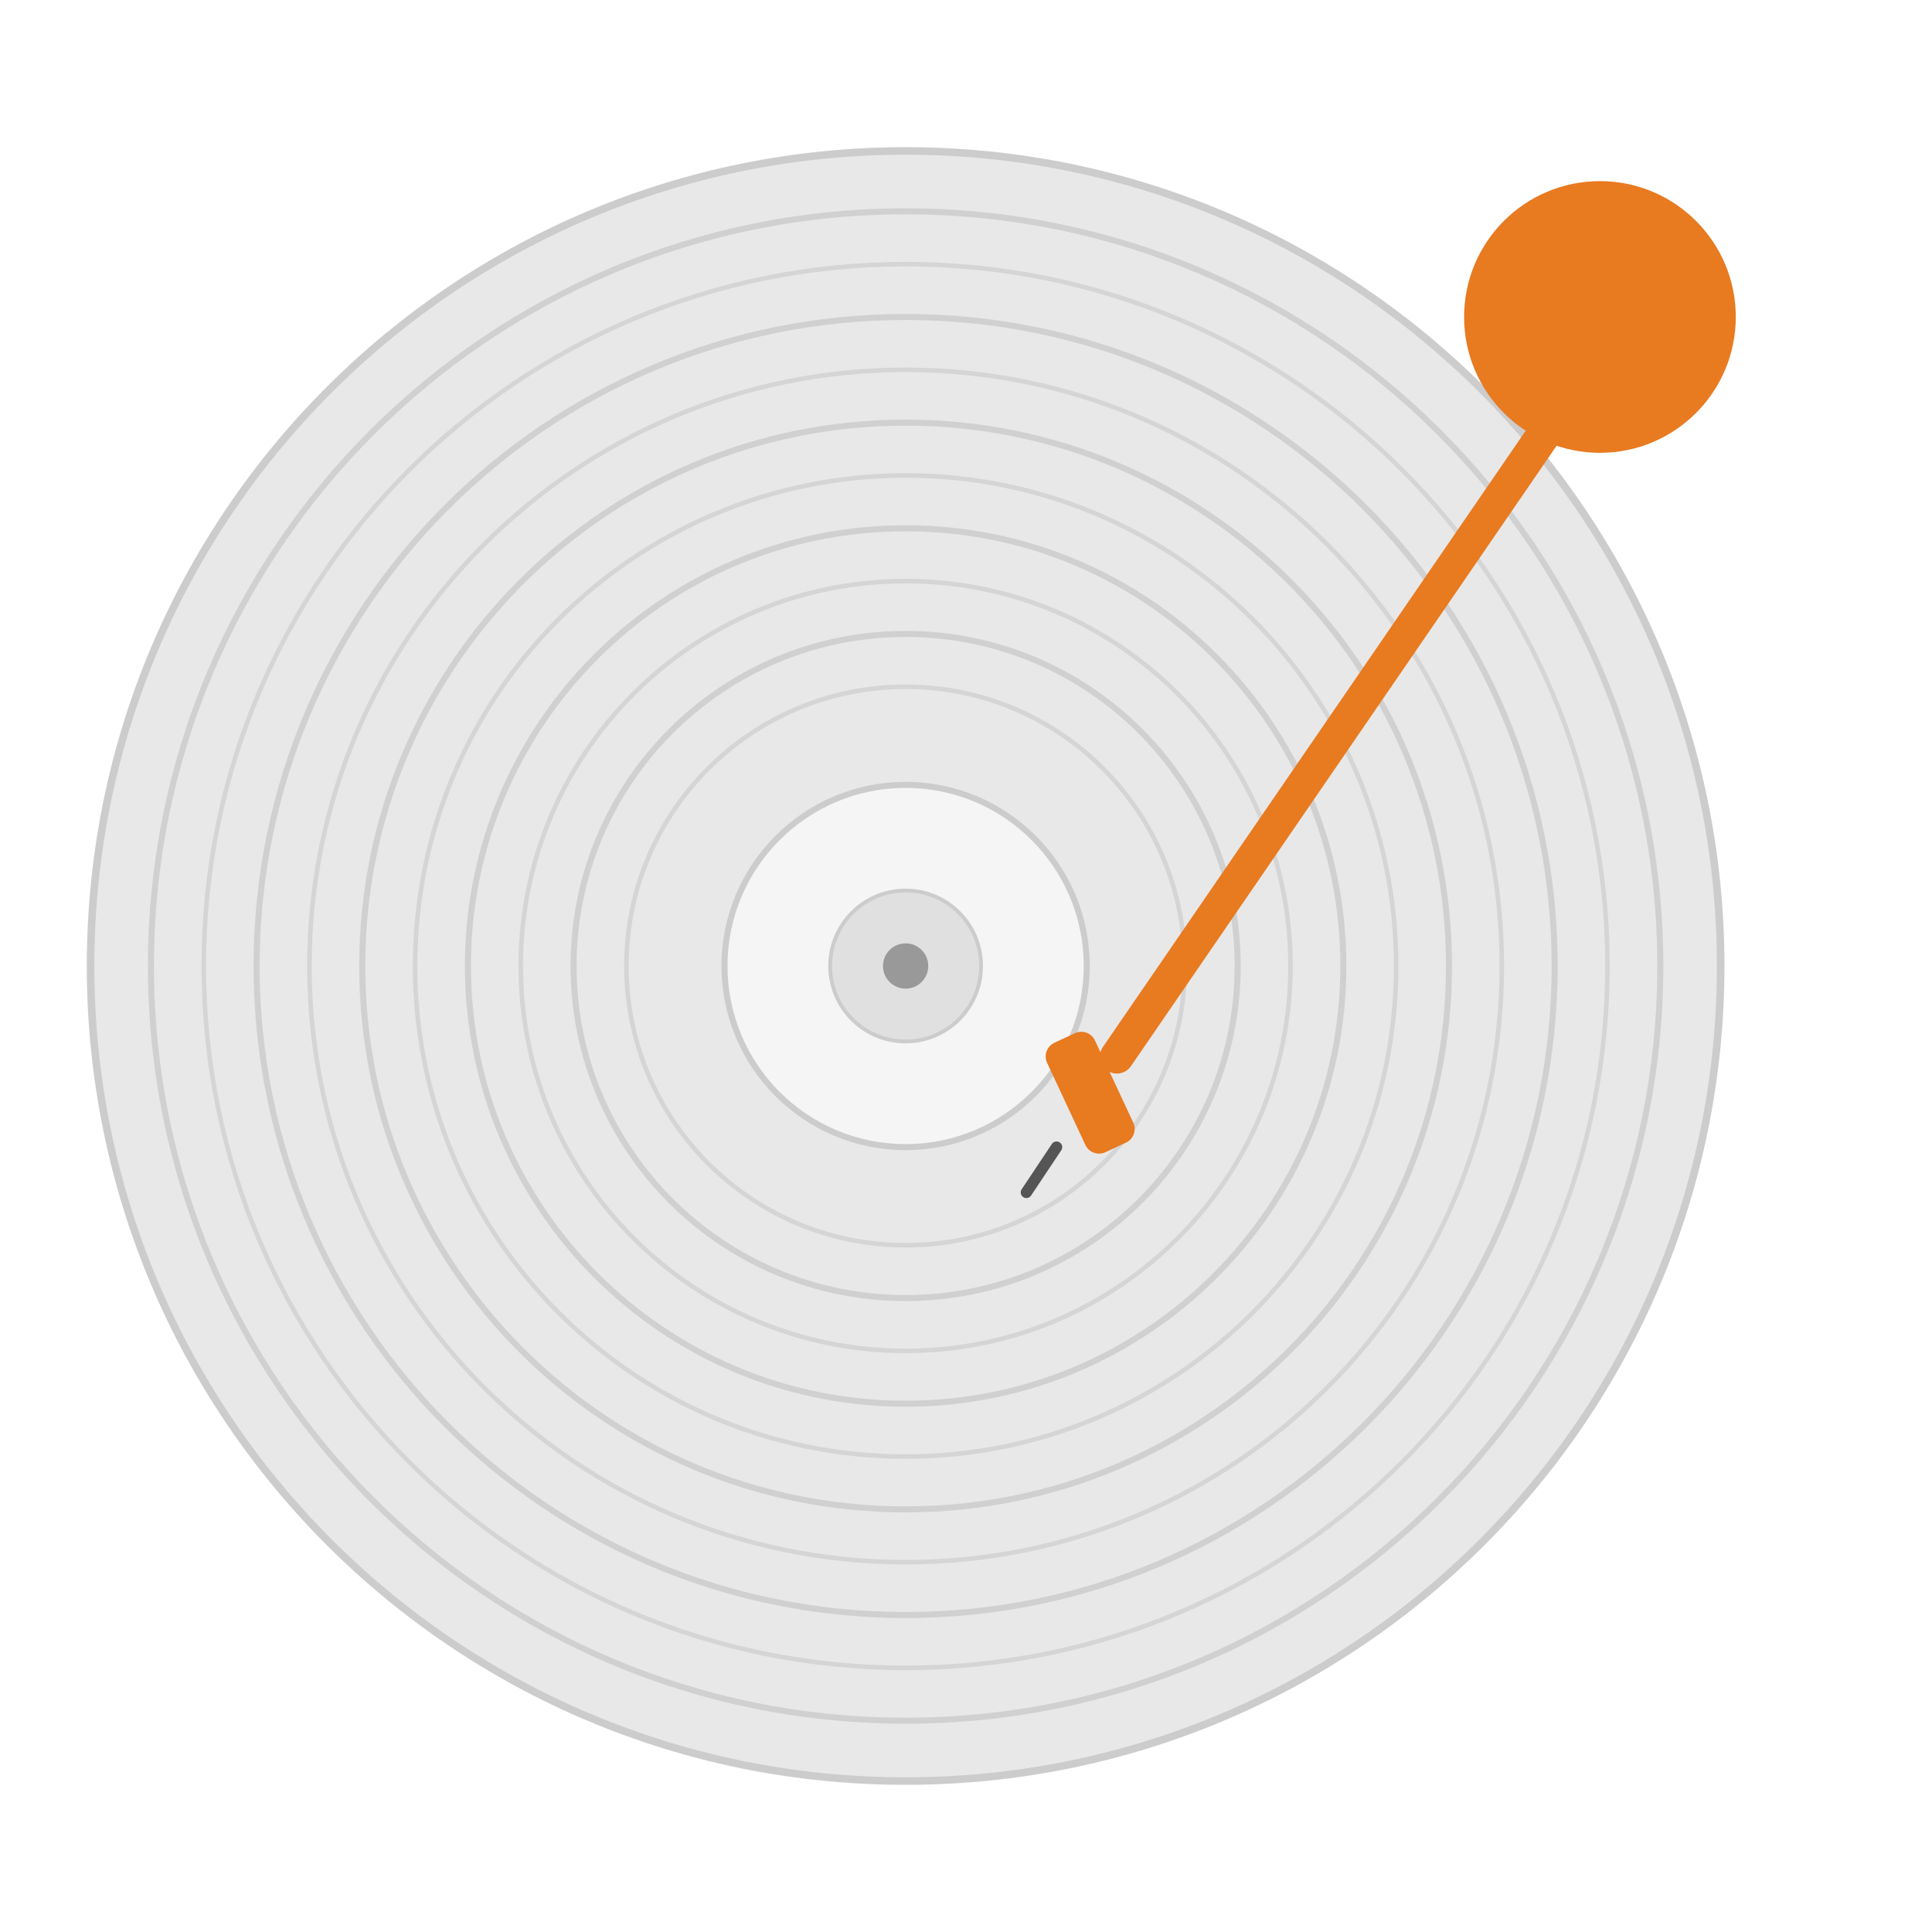
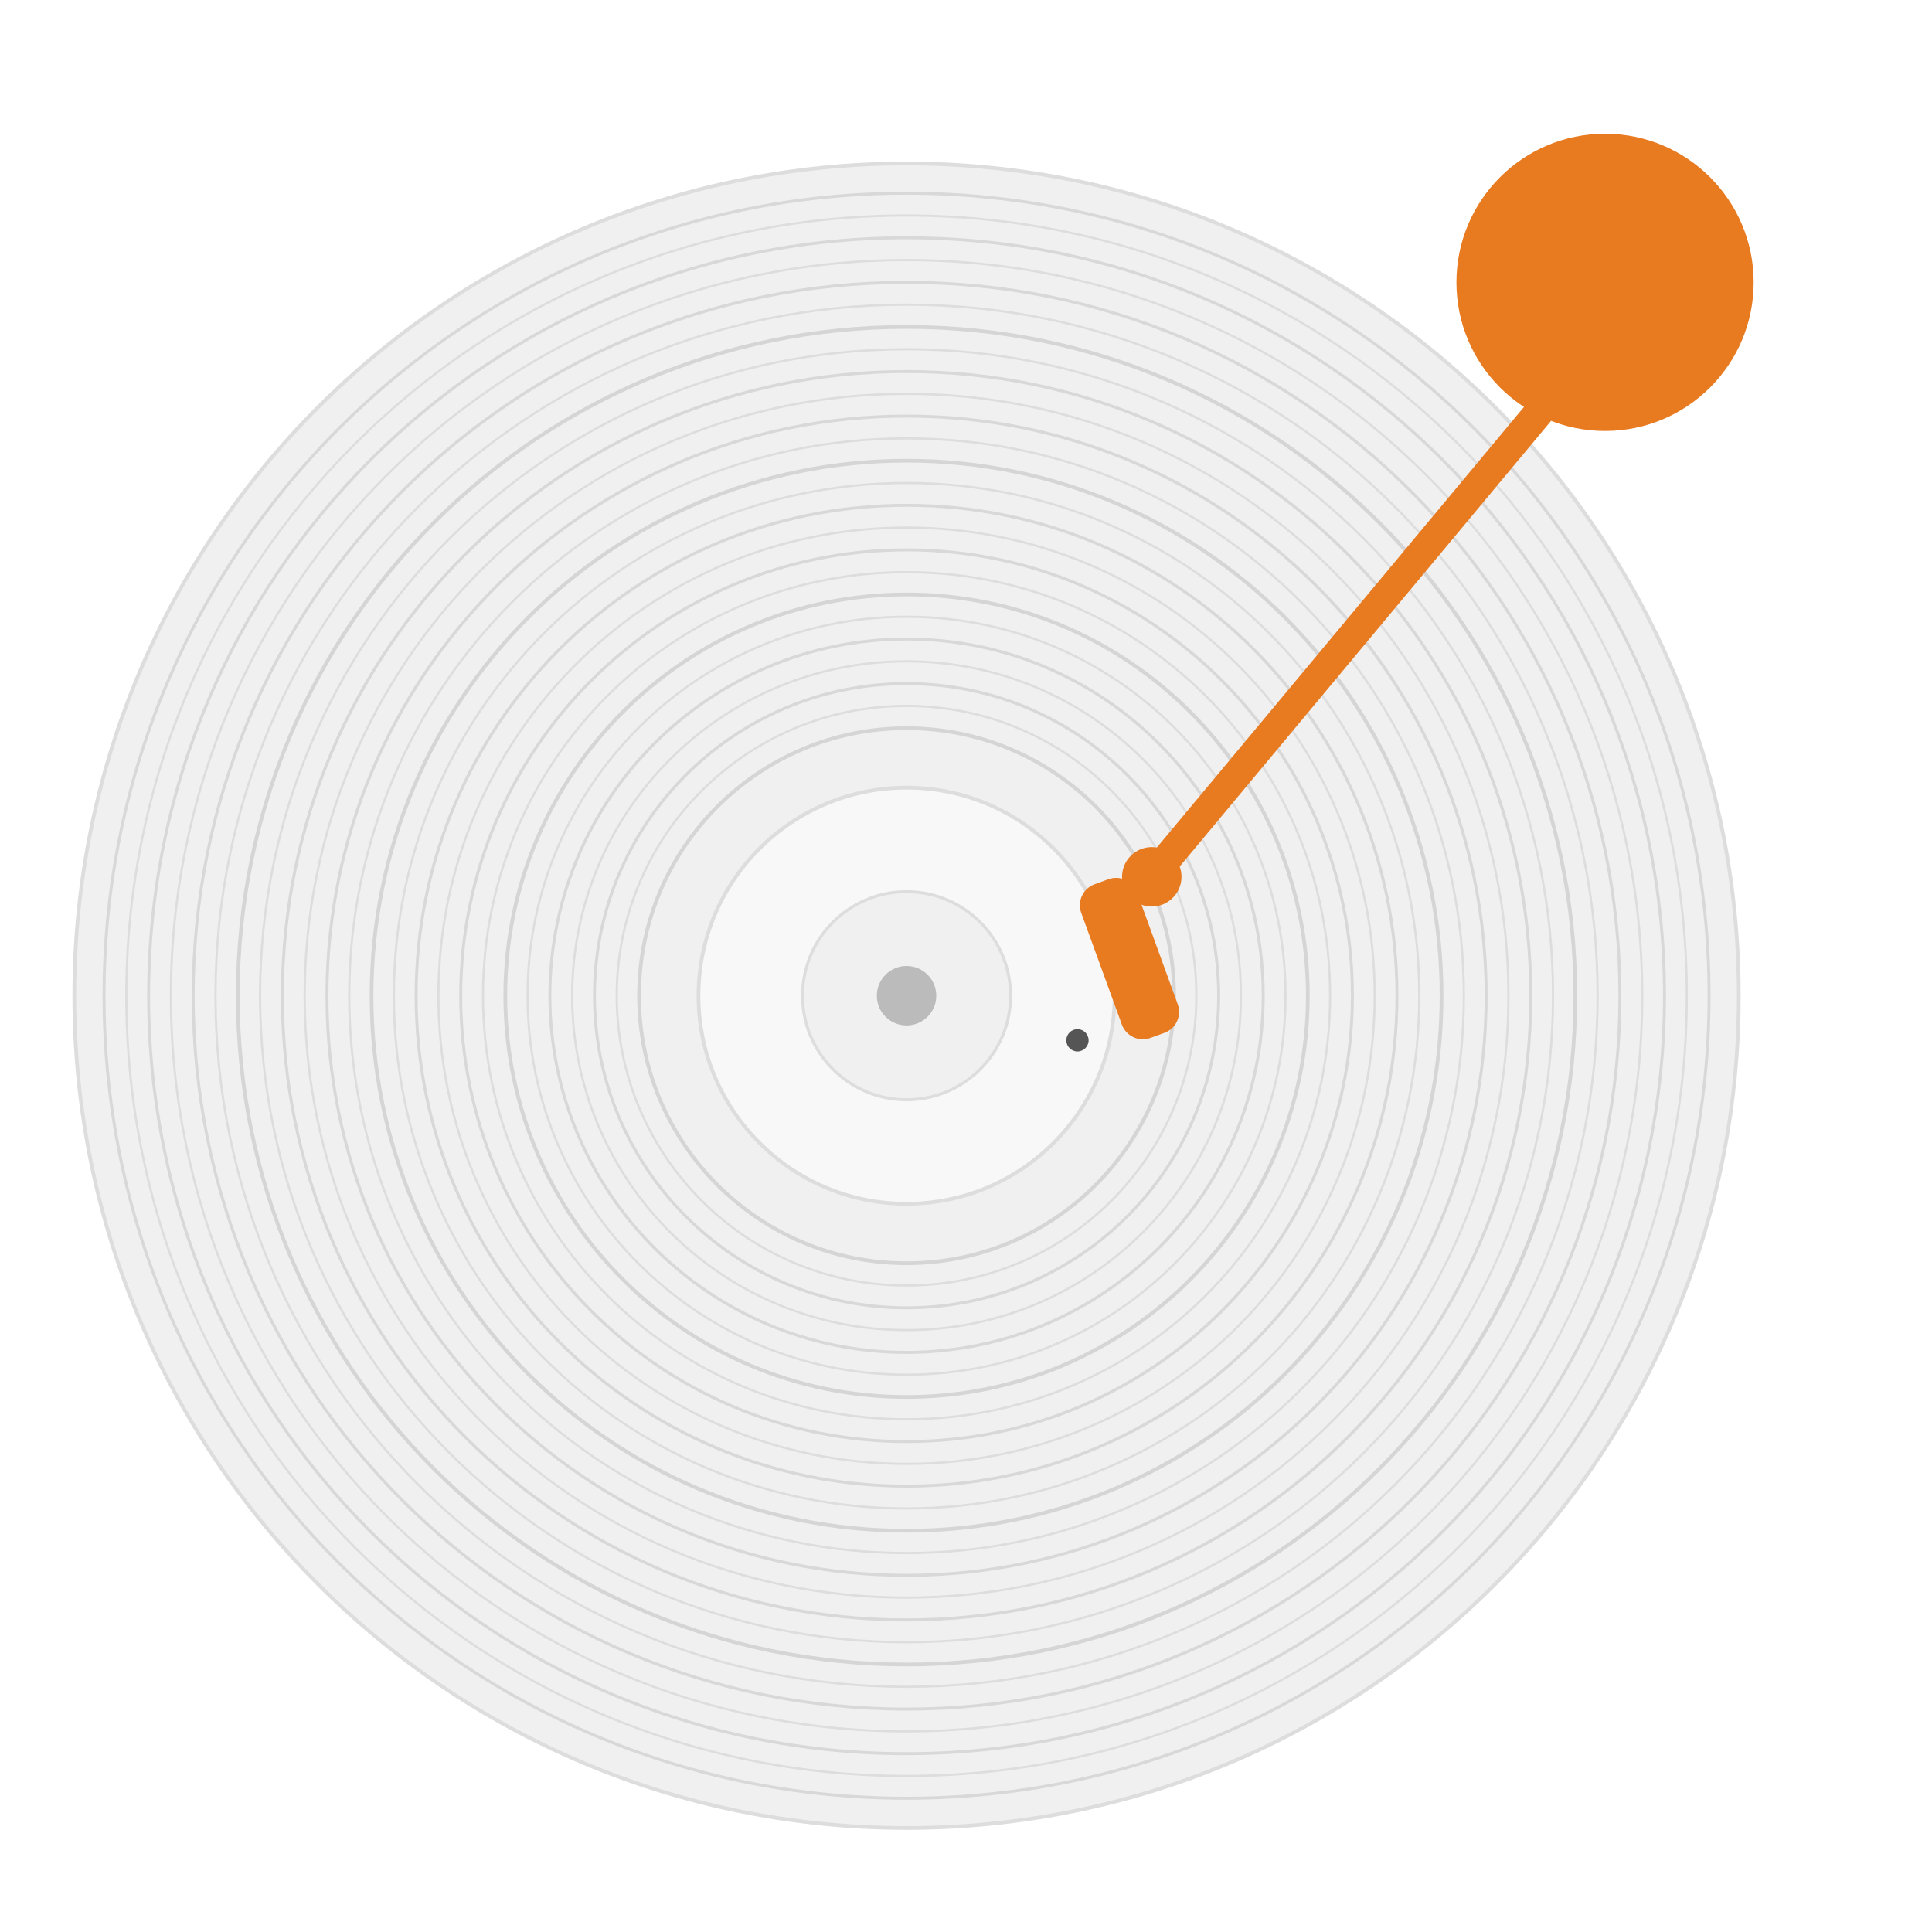
- <svg xmlns="http://www.w3.org/2000/svg" viewBox="0 0 256 256">
-   <circle cx="120" cy="128" r="108" fill="#e8e8e8" stroke="#ccc" stroke-width="1" />
-   <circle cx="120" cy="128" r="100" fill="none" stroke="#d0d0d0" stroke-width="0.8" />
-   <circle cx="120" cy="128" r="93" fill="none" stroke="#d5d5d5" stroke-width="0.6" />
-   <circle cx="120" cy="128" r="86" fill="none" stroke="#d0d0d0" stroke-width="0.8" />
-   <circle cx="120" cy="128" r="79" fill="none" stroke="#d5d5d5" stroke-width="0.6" />
-   <circle cx="120" cy="128" r="72" fill="none" stroke="#d0d0d0" stroke-width="0.8" />
-   <circle cx="120" cy="128" r="65" fill="none" stroke="#d5d5d5" stroke-width="0.6" />
-   <circle cx="120" cy="128" r="58" fill="none" stroke="#d0d0d0" stroke-width="0.8" />
-   <circle cx="120" cy="128" r="51" fill="none" stroke="#d5d5d5" stroke-width="0.6" />
-   <circle cx="120" cy="128" r="44" fill="none" stroke="#d0d0d0" stroke-width="0.8" />
-   <circle cx="120" cy="128" r="37" fill="none" stroke="#d5d5d5" stroke-width="0.6" />
-   <circle cx="120" cy="128" r="24" fill="#f5f5f5" stroke="#ccc" stroke-width="0.8" />
-   <circle cx="120" cy="128" r="10" fill="#e0e0e0" stroke="#ccc" stroke-width="0.5" />
-   <circle cx="120" cy="128" r="3" fill="#999" />
-   <circle cx="212" cy="42" r="18" fill="#E87A20" />
-   <line x1="207" y1="54" x2="148" y2="140" stroke="#E87A20" stroke-width="4.5" stroke-linecap="round" />
-   <rect x="141" y="137" width="7" height="16" rx="2" fill="#E87A20" transform="rotate(-25 144 145)" />
-   <line x1="140" y1="152" x2="136" y2="158" stroke="#555" stroke-width="1.5" stroke-linecap="round" />
+ <svg xmlns="http://www.w3.org/2000/svg" viewBox="0 0 260 260">
+   <circle cx="122" cy="134" r="112" fill="#f0f0f0" stroke="#ddd" stroke-width="0.5" />
+   <circle cx="122" cy="134" r="108" fill="none" stroke="#d8d8d8" stroke-width="0.4" />
+   <circle cx="122" cy="134" r="105" fill="none" stroke="#ddd" stroke-width="0.3" />
+   <circle cx="122" cy="134" r="102" fill="none" stroke="#d8d8d8" stroke-width="0.4" />
+   <circle cx="122" cy="134" r="99" fill="none" stroke="#ddd" stroke-width="0.3" />
+   <circle cx="122" cy="134" r="96" fill="none" stroke="#d8d8d8" stroke-width="0.4" />
+   <circle cx="122" cy="134" r="93" fill="none" stroke="#ddd" stroke-width="0.3" />
+   <circle cx="122" cy="134" r="90" fill="none" stroke="#d5d5d5" stroke-width="0.5" />
+   <circle cx="122" cy="134" r="87" fill="none" stroke="#ddd" stroke-width="0.3" />
+   <circle cx="122" cy="134" r="84" fill="none" stroke="#d8d8d8" stroke-width="0.4" />
+   <circle cx="122" cy="134" r="81" fill="none" stroke="#ddd" stroke-width="0.3" />
+   <circle cx="122" cy="134" r="78" fill="none" stroke="#d8d8d8" stroke-width="0.4" />
+   <circle cx="122" cy="134" r="75" fill="none" stroke="#ddd" stroke-width="0.3" />
+   <circle cx="122" cy="134" r="72" fill="none" stroke="#d5d5d5" stroke-width="0.5" />
+   <circle cx="122" cy="134" r="69" fill="none" stroke="#ddd" stroke-width="0.3" />
+   <circle cx="122" cy="134" r="66" fill="none" stroke="#d8d8d8" stroke-width="0.4" />
+   <circle cx="122" cy="134" r="63" fill="none" stroke="#ddd" stroke-width="0.3" />
+   <circle cx="122" cy="134" r="60" fill="none" stroke="#d8d8d8" stroke-width="0.4" />
+   <circle cx="122" cy="134" r="57" fill="none" stroke="#ddd" stroke-width="0.3" />
+   <circle cx="122" cy="134" r="54" fill="none" stroke="#d5d5d5" stroke-width="0.5" />
+   <circle cx="122" cy="134" r="51" fill="none" stroke="#ddd" stroke-width="0.3" />
+   <circle cx="122" cy="134" r="48" fill="none" stroke="#d8d8d8" stroke-width="0.4" />
+   <circle cx="122" cy="134" r="45" fill="none" stroke="#ddd" stroke-width="0.3" />
+   <circle cx="122" cy="134" r="42" fill="none" stroke="#d8d8d8" stroke-width="0.4" />
+   <circle cx="122" cy="134" r="39" fill="none" stroke="#ddd" stroke-width="0.3" />
+   <circle cx="122" cy="134" r="36" fill="none" stroke="#d5d5d5" stroke-width="0.5" />
+   <circle cx="122" cy="134" r="28" fill="#f8f8f8" stroke="#ddd" stroke-width="0.5" />
+   <circle cx="122" cy="134" r="14" fill="#f0f0f0" stroke="#ddd" stroke-width="0.4" />
+   <circle cx="122" cy="134" r="4" fill="#bbb" />
+   <circle cx="216" cy="38" r="20" fill="#E87A20" />
+   <line x1="210" y1="52" x2="155" y2="118" stroke="#E87A20" stroke-width="4" stroke-linecap="round" />
+   <circle cx="155" cy="118" r="4" fill="#E87A20" />
+   <rect x="148" y="118" width="8" height="22" rx="3" fill="#E87A20" transform="rotate(-20 152 129)" />
+   <circle cx="145" cy="140" r="1.5" fill="#555" />
</svg>
